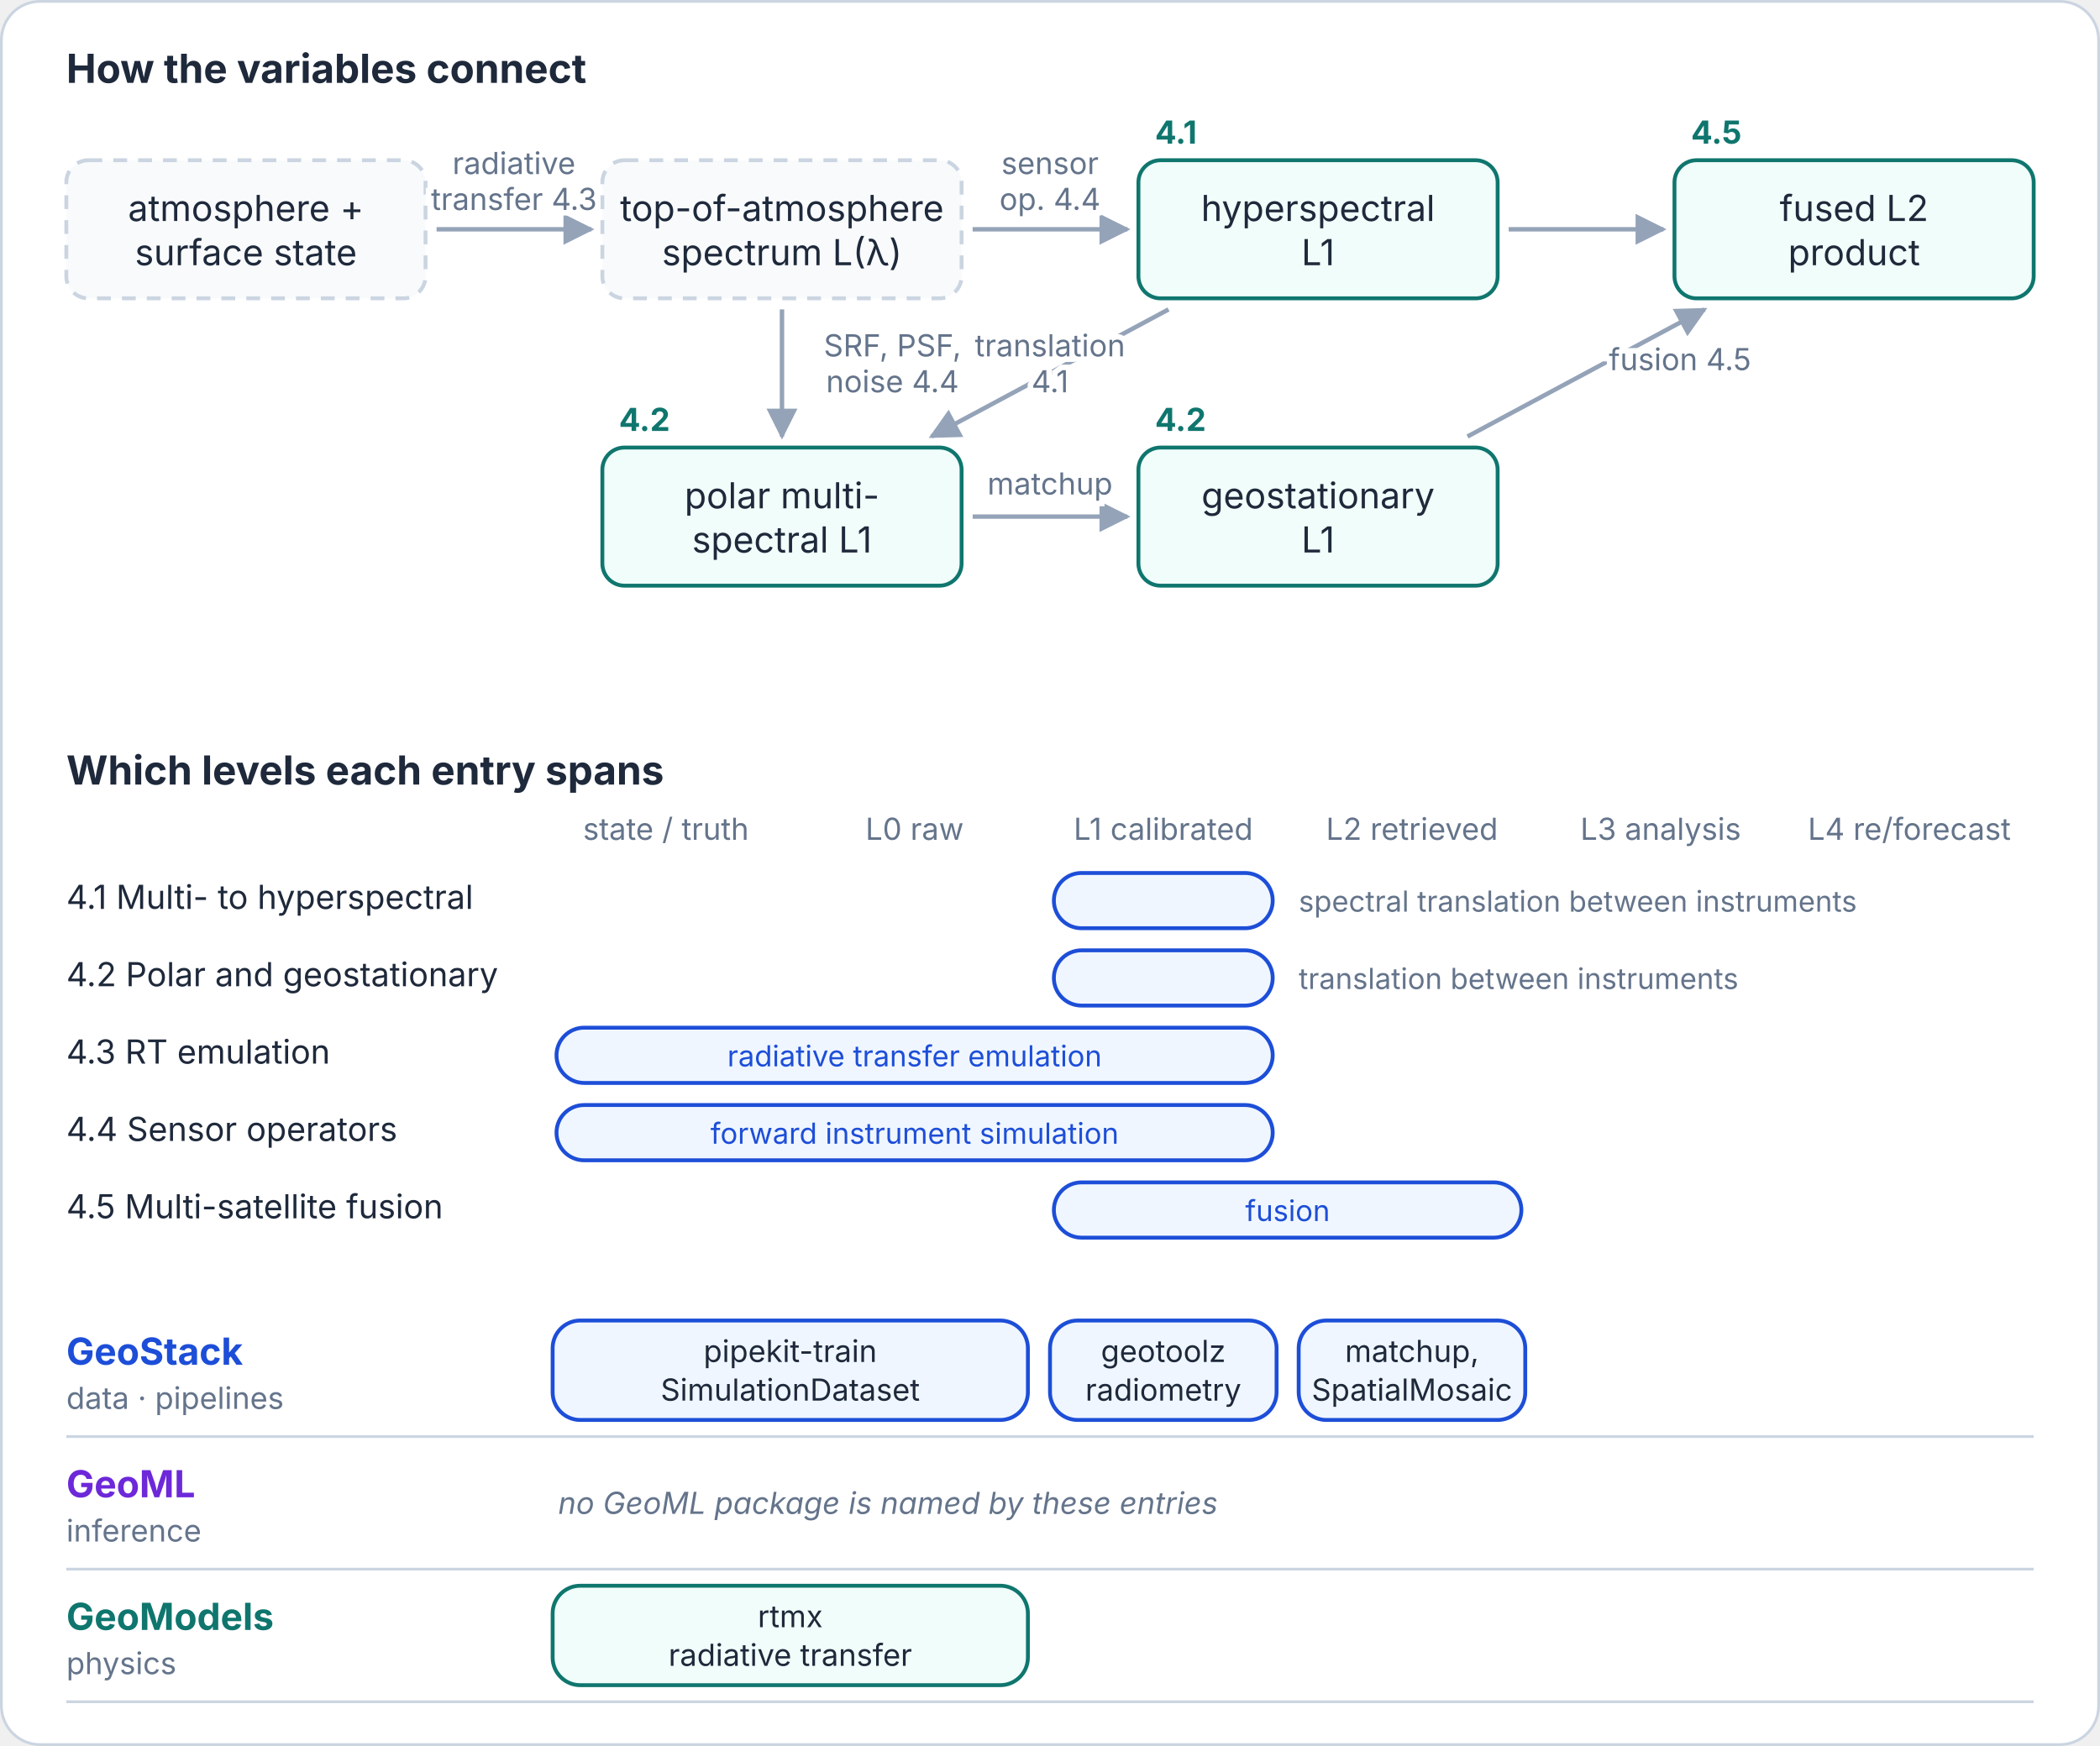
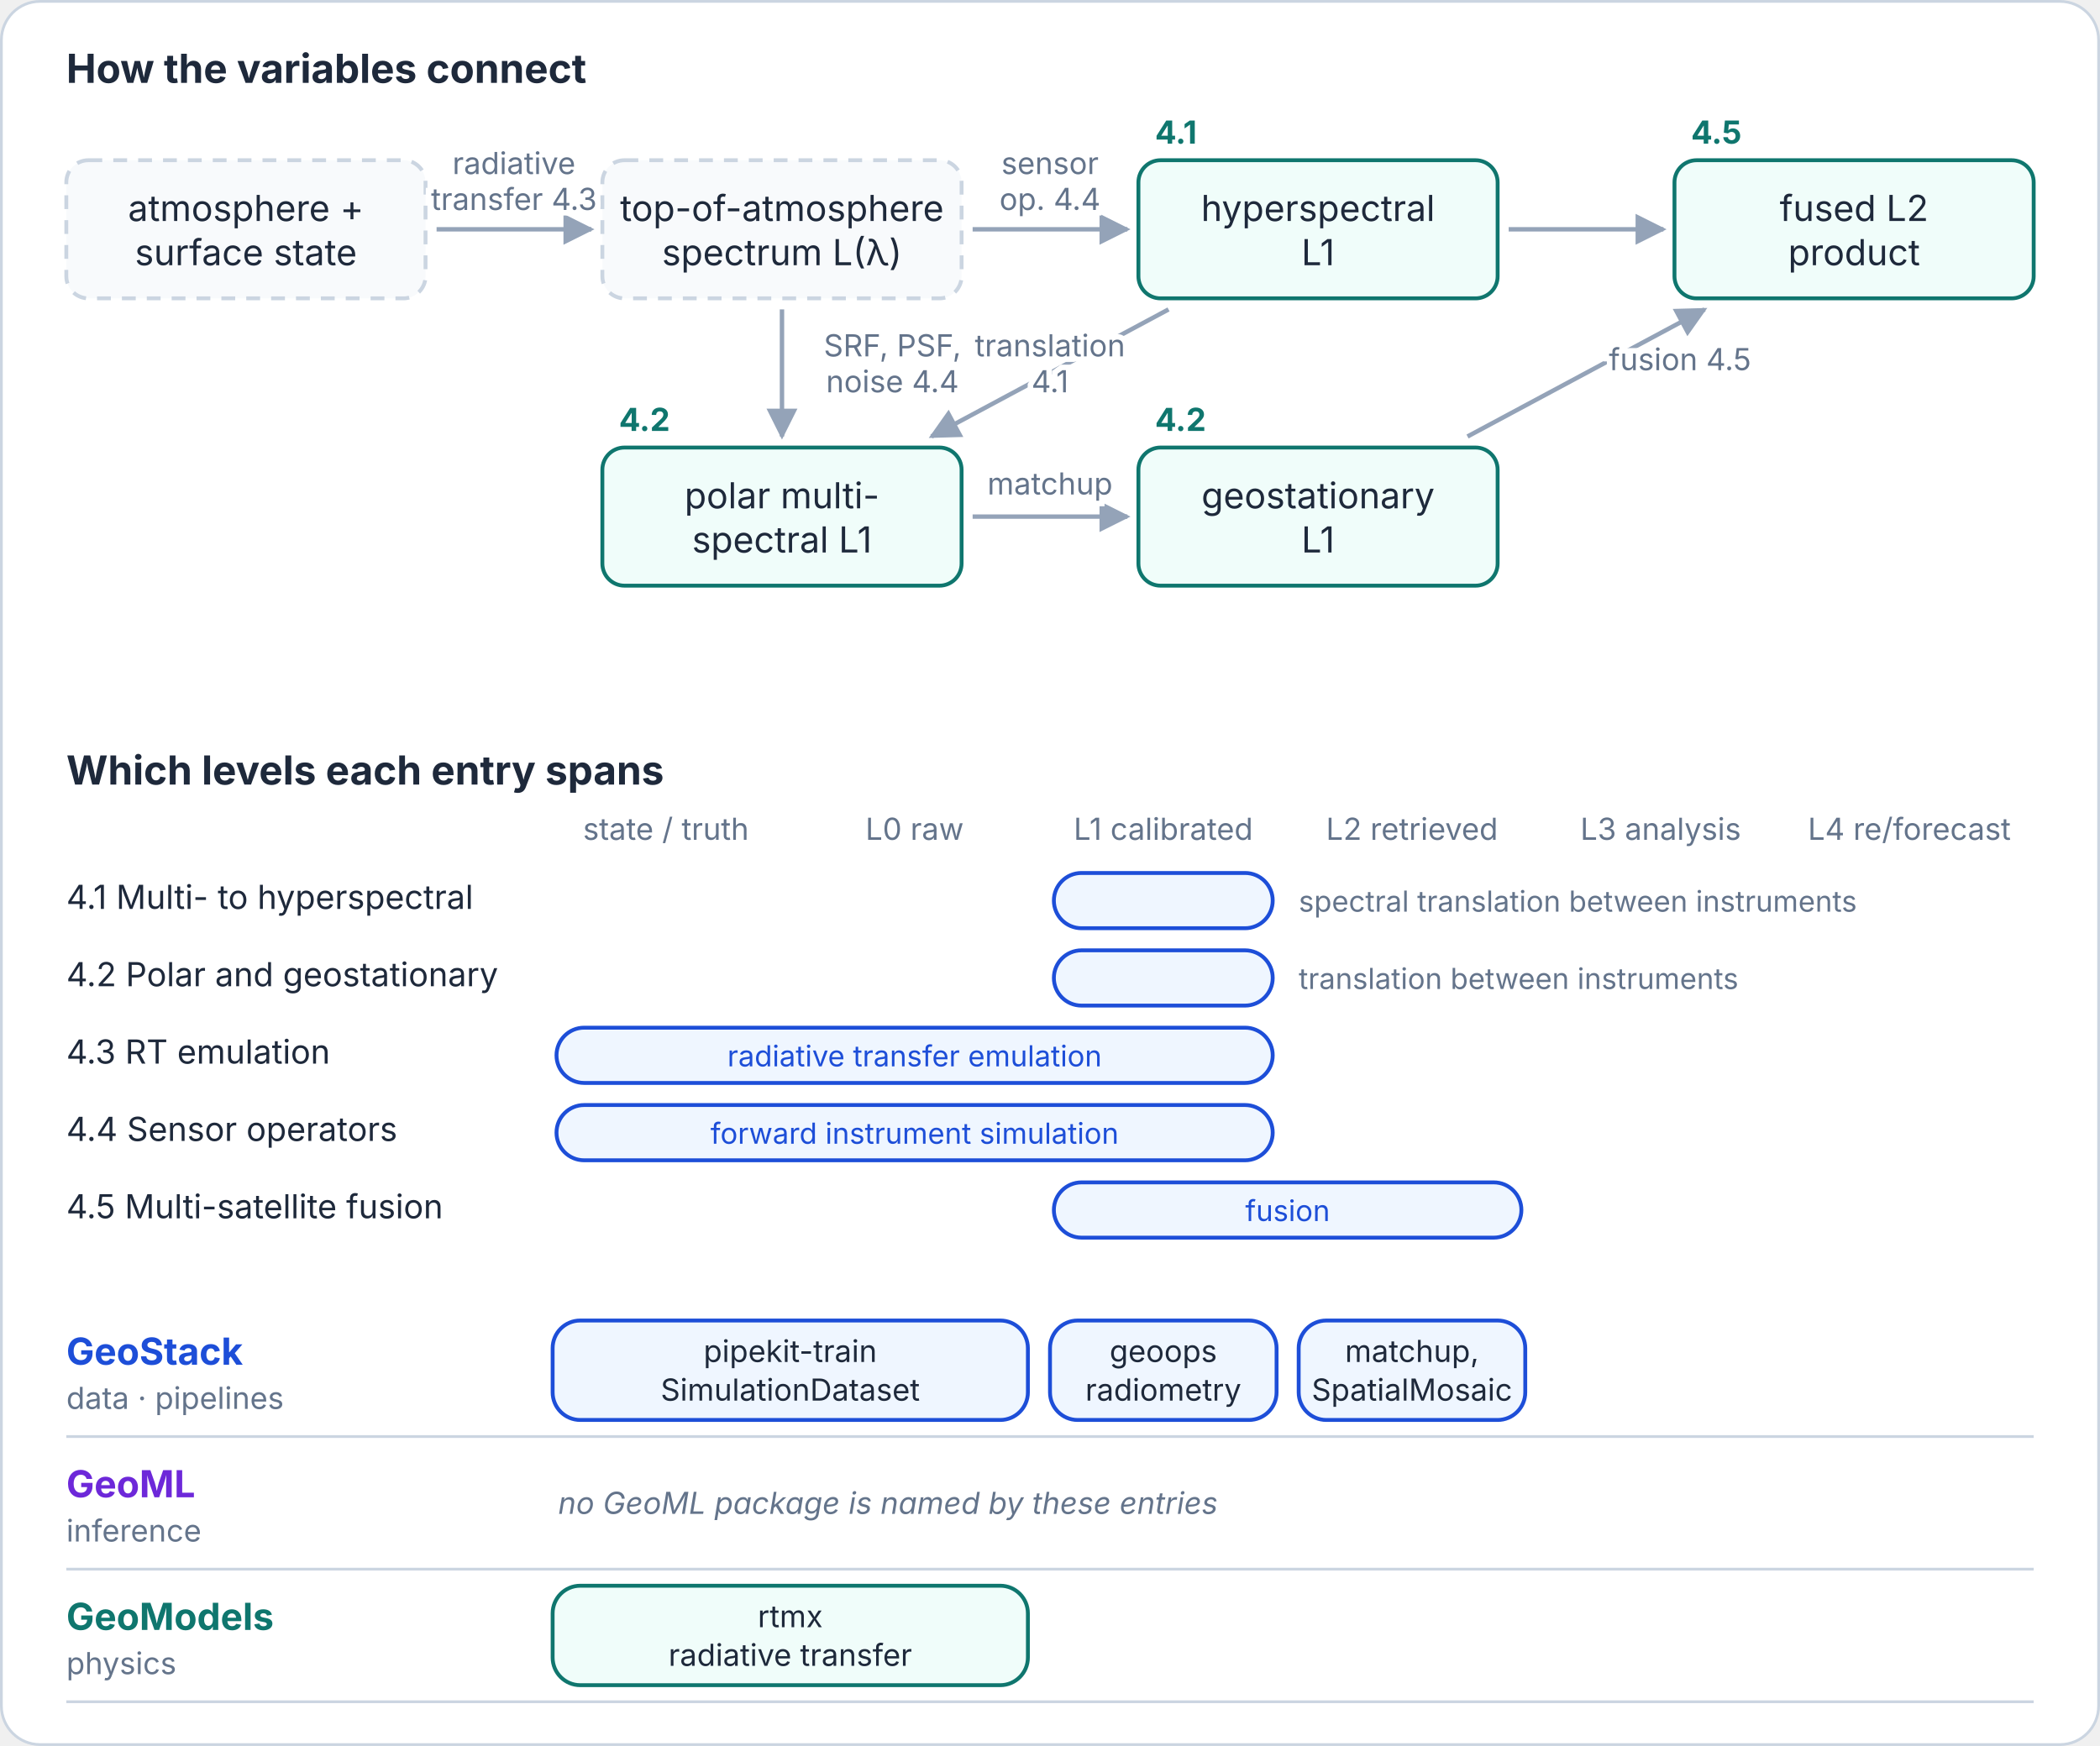
<svg xmlns="http://www.w3.org/2000/svg" viewBox="0 0 760 632" width="760" height="632" role="img" aria-label="Remote sensing: how the entries' variables connect, which L0–L4 levels each entry spans, and which of GeoStack, GeoML and GeoModels carries each level." font-family="Inter, 'Helvetica Neue', Arial, 'DejaVu Sans', sans-serif">
  <defs>
    <marker id="m94a3b8" viewBox="0 0 10 10" refX="9" refY="5" markerWidth="7" markerHeight="7" orient="auto-start-reverse">
      <path d="M0,0 L10,5 L0,10 z" fill="#94a3b8" />
    </marker>
  </defs>
  <rect x="0.5" y="0.5" width="759" height="631" rx="14" fill="#ffffff" stroke="#cbd5e1" />
  <text x="24.0" y="30.0" font-size="14.5" fill="#1e293b" text-anchor="start" font-weight="700">How the variables connect</text>
  <rect x="24.0" y="58.0" width="130.0" height="50.0" rx="8" fill="#f8fafc" stroke="#cbd5e1" stroke-width="1.4" stroke-dasharray="5 4" />
  <text x="89.0" y="80.0" font-size="13" fill="#1e293b" text-anchor="middle" font-weight="400">atmosphere +</text>
  <text x="89.0" y="96.0" font-size="13" fill="#1e293b" text-anchor="middle" font-weight="400">surface state</text>
  <rect x="218.0" y="58.0" width="130.0" height="50.0" rx="8" fill="#f8fafc" stroke="#cbd5e1" stroke-width="1.4" stroke-dasharray="5 4" />
  <text x="283.0" y="80.0" font-size="13" fill="#1e293b" text-anchor="middle" font-weight="400">top-of-atmosphere</text>
  <text x="283.0" y="96.0" font-size="13" fill="#1e293b" text-anchor="middle" font-weight="400">spectrum L(λ)</text>
  <rect x="412.0" y="58.0" width="130.0" height="50.0" rx="8" fill="#f0fdfa" stroke="#0f766e" stroke-width="1.4" />
  <text x="477.0" y="80.0" font-size="13" fill="#1e293b" text-anchor="middle" font-weight="400">hyperspectral</text>
  <text x="477.0" y="96.0" font-size="13" fill="#1e293b" text-anchor="middle" font-weight="400">L1</text>
  <text x="418.0" y="52.0" font-size="11.5" fill="#0f766e" text-anchor="start" font-weight="700">4.1</text>
  <rect x="218.0" y="162.0" width="130.0" height="50.0" rx="8" fill="#f0fdfa" stroke="#0f766e" stroke-width="1.4" />
  <text x="283.0" y="184.0" font-size="13" fill="#1e293b" text-anchor="middle" font-weight="400">polar multi-</text>
  <text x="283.0" y="200.0" font-size="13" fill="#1e293b" text-anchor="middle" font-weight="400">spectral L1</text>
  <text x="224.0" y="156.0" font-size="11.5" fill="#0f766e" text-anchor="start" font-weight="700">4.2</text>
  <rect x="412.0" y="162.0" width="130.0" height="50.0" rx="8" fill="#f0fdfa" stroke="#0f766e" stroke-width="1.4" />
  <text x="477.0" y="184.0" font-size="13" fill="#1e293b" text-anchor="middle" font-weight="400">geostationary</text>
  <text x="477.0" y="200.0" font-size="13" fill="#1e293b" text-anchor="middle" font-weight="400">L1</text>
  <text x="418.0" y="156.0" font-size="11.5" fill="#0f766e" text-anchor="start" font-weight="700">4.2</text>
  <rect x="606.0" y="58.0" width="130.0" height="50.0" rx="8" fill="#f0fdfa" stroke="#0f766e" stroke-width="1.4" />
  <text x="671.0" y="80.0" font-size="13" fill="#1e293b" text-anchor="middle" font-weight="400">fused L2</text>
  <text x="671.0" y="96.0" font-size="13" fill="#1e293b" text-anchor="middle" font-weight="400">product</text>
  <text x="612.0" y="52.0" font-size="11.5" fill="#0f766e" text-anchor="start" font-weight="700">4.5</text>
  <path d="M158.0,83.0 L214.0,83.0" fill="none" stroke="#94a3b8" stroke-width="1.6" stroke-linejoin="round" marker-end="url(#m94a3b8)" />
  <text x="186.0" y="63.0" font-size="11" fill="#64748b" text-anchor="middle" stroke="#ffffff" stroke-width="4" paint-order="stroke">radiative</text>
  <text x="186.0" y="76.0" font-size="11" fill="#64748b" text-anchor="middle" stroke="#ffffff" stroke-width="4" paint-order="stroke">transfer 4.3</text>
  <path d="M352.0,83.0 L408.0,83.0" fill="none" stroke="#94a3b8" stroke-width="1.6" stroke-linejoin="round" marker-end="url(#m94a3b8)" />
  <text x="380.0" y="63.0" font-size="11" fill="#64748b" text-anchor="middle" stroke="#ffffff" stroke-width="4" paint-order="stroke">sensor</text>
  <text x="380.0" y="76.0" font-size="11" fill="#64748b" text-anchor="middle" stroke="#ffffff" stroke-width="4" paint-order="stroke">op. 4.4</text>
  <path d="M283.0,112.0 L283.0,158.0" fill="none" stroke="#94a3b8" stroke-width="1.6" stroke-linejoin="round" marker-end="url(#m94a3b8)" />
  <text x="323.0" y="129.0" font-size="11" fill="#64748b" text-anchor="middle" stroke="#ffffff" stroke-width="4" paint-order="stroke">SRF, PSF,</text>
  <text x="323.0" y="142.0" font-size="11" fill="#64748b" text-anchor="middle" stroke="#ffffff" stroke-width="4" paint-order="stroke">noise 4.4</text>
  <path d="M422.9,112.0 L337.1,158.0" fill="none" stroke="#94a3b8" stroke-width="1.6" stroke-linejoin="round" marker-end="url(#m94a3b8)" />
  <text x="380.0" y="129.0" font-size="11" fill="#64748b" text-anchor="middle" stroke="#ffffff" stroke-width="4" paint-order="stroke">translation</text>
  <text x="380.0" y="142.0" font-size="11" fill="#64748b" text-anchor="middle" stroke="#ffffff" stroke-width="4" paint-order="stroke">4.1</text>
  <path d="M352.0,187.0 L408.0,187.0" fill="none" stroke="#94a3b8" stroke-width="1.6" stroke-linejoin="round" marker-end="url(#m94a3b8)" />
  <text x="380.0" y="179.0" font-size="11" fill="#64748b" text-anchor="middle" stroke="#ffffff" stroke-width="4" paint-order="stroke">matchup</text>
  <path d="M531.1,158.0 L616.9,112.0" fill="none" stroke="#94a3b8" stroke-width="1.6" stroke-linejoin="round" marker-end="url(#m94a3b8)" />
  <text x="608.0" y="134.0" font-size="11" fill="#64748b" text-anchor="middle" stroke="#ffffff" stroke-width="4" paint-order="stroke">fusion 4.5</text>
  <path d="M546.0,83.0 L602.0,83.0" fill="none" stroke="#94a3b8" stroke-width="1.6" stroke-linejoin="round" marker-end="url(#m94a3b8)" />
  <text x="24.0" y="284.0" font-size="14.5" fill="#1e293b" text-anchor="start" font-weight="700">Which levels each entry spans</text>
  <text x="241.0" y="304.0" font-size="11" fill="#64748b" text-anchor="middle" font-weight="400">state / truth</text>
  <text x="331.0" y="304.0" font-size="11" fill="#64748b" text-anchor="middle" font-weight="400">L0 raw</text>
  <text x="421.0" y="304.0" font-size="11" fill="#64748b" text-anchor="middle" font-weight="400">L1 calibrated</text>
  <text x="511.0" y="304.0" font-size="11" fill="#64748b" text-anchor="middle" font-weight="400">L2 retrieved</text>
  <text x="601.0" y="304.0" font-size="11" fill="#64748b" text-anchor="middle" font-weight="400">L3 analysis</text>
  <text x="691.0" y="304.0" font-size="11" fill="#64748b" text-anchor="middle" font-weight="400">L4 re/forecast</text>
  <text x="24.0" y="329.0" font-size="12" fill="#1e293b" text-anchor="start" font-weight="400">4.1  Multi- to hyperspectral</text>
  <rect x="381.4" y="316.0" width="79.2" height="20.0" rx="10" fill="#eff6ff" stroke="#1d4ed8" stroke-width="1.4" />
  <text x="470.0" y="330.0" font-size="10.5" fill="#64748b" text-anchor="start" font-weight="400">spectral translation between instruments</text>
  <text x="24.0" y="357.0" font-size="12" fill="#1e293b" text-anchor="start" font-weight="400">4.2  Polar and geostationary</text>
  <rect x="381.4" y="344.0" width="79.2" height="20.0" rx="10" fill="#eff6ff" stroke="#1d4ed8" stroke-width="1.4" />
  <text x="470.0" y="358.0" font-size="10.5" fill="#64748b" text-anchor="start" font-weight="400">translation between instruments</text>
  <text x="24.0" y="385.0" font-size="12" fill="#1e293b" text-anchor="start" font-weight="400">4.3  RT emulation</text>
  <rect x="201.4" y="372.0" width="259.2" height="20.0" rx="10" fill="#eff6ff" stroke="#1d4ed8" stroke-width="1.4" />
  <text x="331.0" y="386.0" font-size="10.5" fill="#1d4ed8" text-anchor="middle" font-weight="400">radiative transfer emulation</text>
  <text x="24.0" y="413.0" font-size="12" fill="#1e293b" text-anchor="start" font-weight="400">4.4  Sensor operators</text>
  <rect x="201.4" y="400.0" width="259.2" height="20.0" rx="10" fill="#eff6ff" stroke="#1d4ed8" stroke-width="1.4" />
  <text x="331.0" y="414.0" font-size="10.5" fill="#1d4ed8" text-anchor="middle" font-weight="400">forward instrument simulation</text>
  <text x="24.0" y="441.0" font-size="12" fill="#1e293b" text-anchor="start" font-weight="400">4.5  Multi-satellite fusion</text>
  <rect x="381.4" y="428.0" width="169.2" height="20.0" rx="10" fill="#eff6ff" stroke="#1d4ed8" stroke-width="1.4" />
  <text x="466.0" y="442.0" font-size="10.5" fill="#1d4ed8" text-anchor="middle" font-weight="400">fusion</text>
  <text x="24.0" y="494.0" font-size="13.5" fill="#1d4ed8" text-anchor="start" font-weight="700">GeoStack</text>
  <text x="24.0" y="510.0" font-size="11" fill="#64748b" text-anchor="start" font-weight="400">data · pipelines</text>
  <line x1="24" y1="520" x2="736" y2="520" stroke="#cbd5e1" stroke-width="1" />
  <rect x="200.0" y="478.0" width="172.0" height="36.0" rx="10" fill="#eff6ff" stroke="#1d4ed8" stroke-width="1.4" />
  <text x="286.0" y="493.0" font-size="11" fill="#1e293b" text-anchor="middle" font-weight="400">pipekit-train</text>
  <text x="286.0" y="507.0" font-size="11" fill="#1e293b" text-anchor="middle" font-weight="400">SimulationDataset</text>
  <rect x="380.0" y="478.0" width="82.0" height="36.0" rx="10" fill="#eff6ff" stroke="#1d4ed8" stroke-width="1.4" />
-   <text x="421.0" y="493.0" font-size="11" fill="#1e293b" text-anchor="middle" font-weight="400">geotoolz</text>
+   <text x="421.0" y="493.0" font-size="11" fill="#1e293b" text-anchor="middle" font-weight="400">geoops</text>
  <text x="421.0" y="507.0" font-size="11" fill="#1e293b" text-anchor="middle" font-weight="400">radiometry</text>
  <rect x="470.0" y="478.0" width="82.0" height="36.0" rx="10" fill="#eff6ff" stroke="#1d4ed8" stroke-width="1.4" />
  <text x="511.0" y="493.0" font-size="11" fill="#1e293b" text-anchor="middle" font-weight="400">matchup,</text>
  <text x="511.0" y="507.0" font-size="11" fill="#1e293b" text-anchor="middle" font-weight="400">SpatialMosaic</text>
  <text x="24.0" y="542.0" font-size="13.5" fill="#6d28d9" text-anchor="start" font-weight="700">GeoML</text>
  <text x="24.0" y="558.0" font-size="11" fill="#64748b" text-anchor="start" font-weight="400">inference</text>
  <line x1="24" y1="568" x2="736" y2="568" stroke="#cbd5e1" stroke-width="1" />
  <text x="202.0" y="548.0" font-size="11" fill="#64748b" text-anchor="start" font-weight="400" font-style="italic">no GeoML package is named by these entries</text>
  <text x="24.0" y="590.0" font-size="13.5" fill="#0f766e" text-anchor="start" font-weight="700">GeoModels</text>
  <text x="24.0" y="606.0" font-size="11" fill="#64748b" text-anchor="start" font-weight="400">physics</text>
  <line x1="24" y1="616" x2="736" y2="616" stroke="#cbd5e1" stroke-width="1" />
  <rect x="200.0" y="574.0" width="172.0" height="36.0" rx="10" fill="#f0fdfa" stroke="#0f766e" stroke-width="1.4" />
  <text x="286.0" y="589.0" font-size="11" fill="#1e293b" text-anchor="middle" font-weight="400">rtmx</text>
  <text x="286.0" y="603.0" font-size="11" fill="#1e293b" text-anchor="middle" font-weight="400">radiative transfer</text>
</svg>
